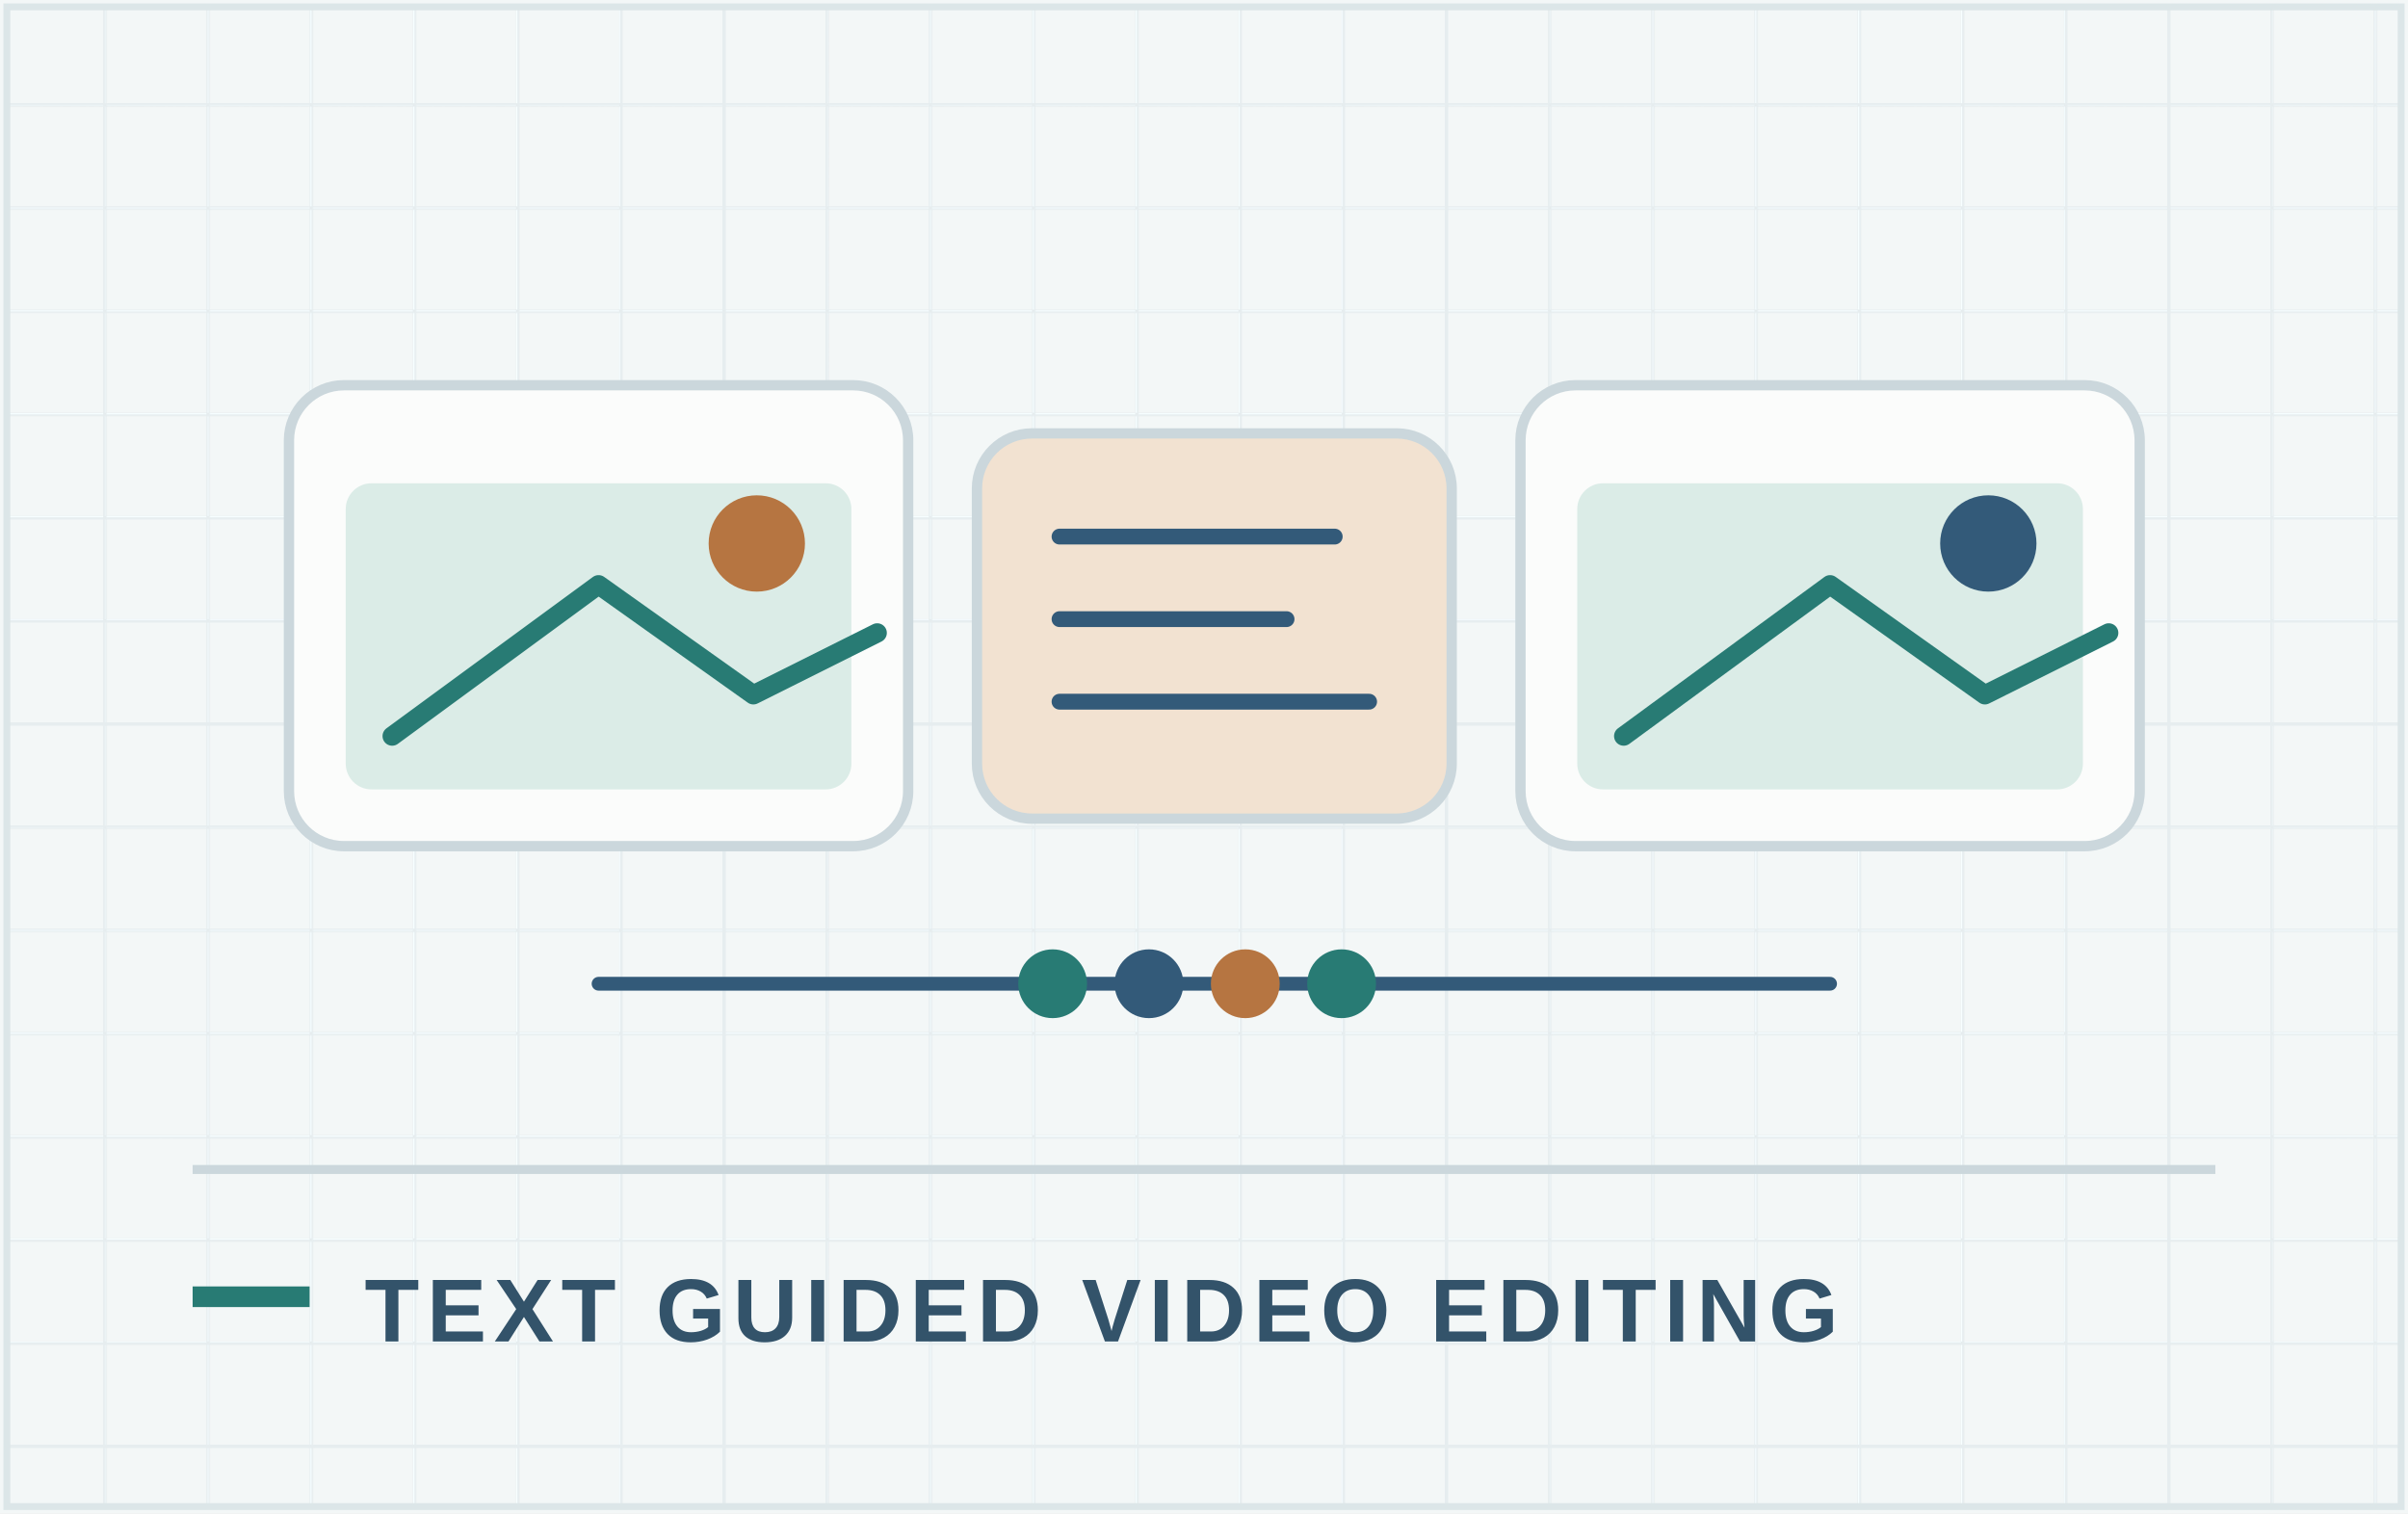
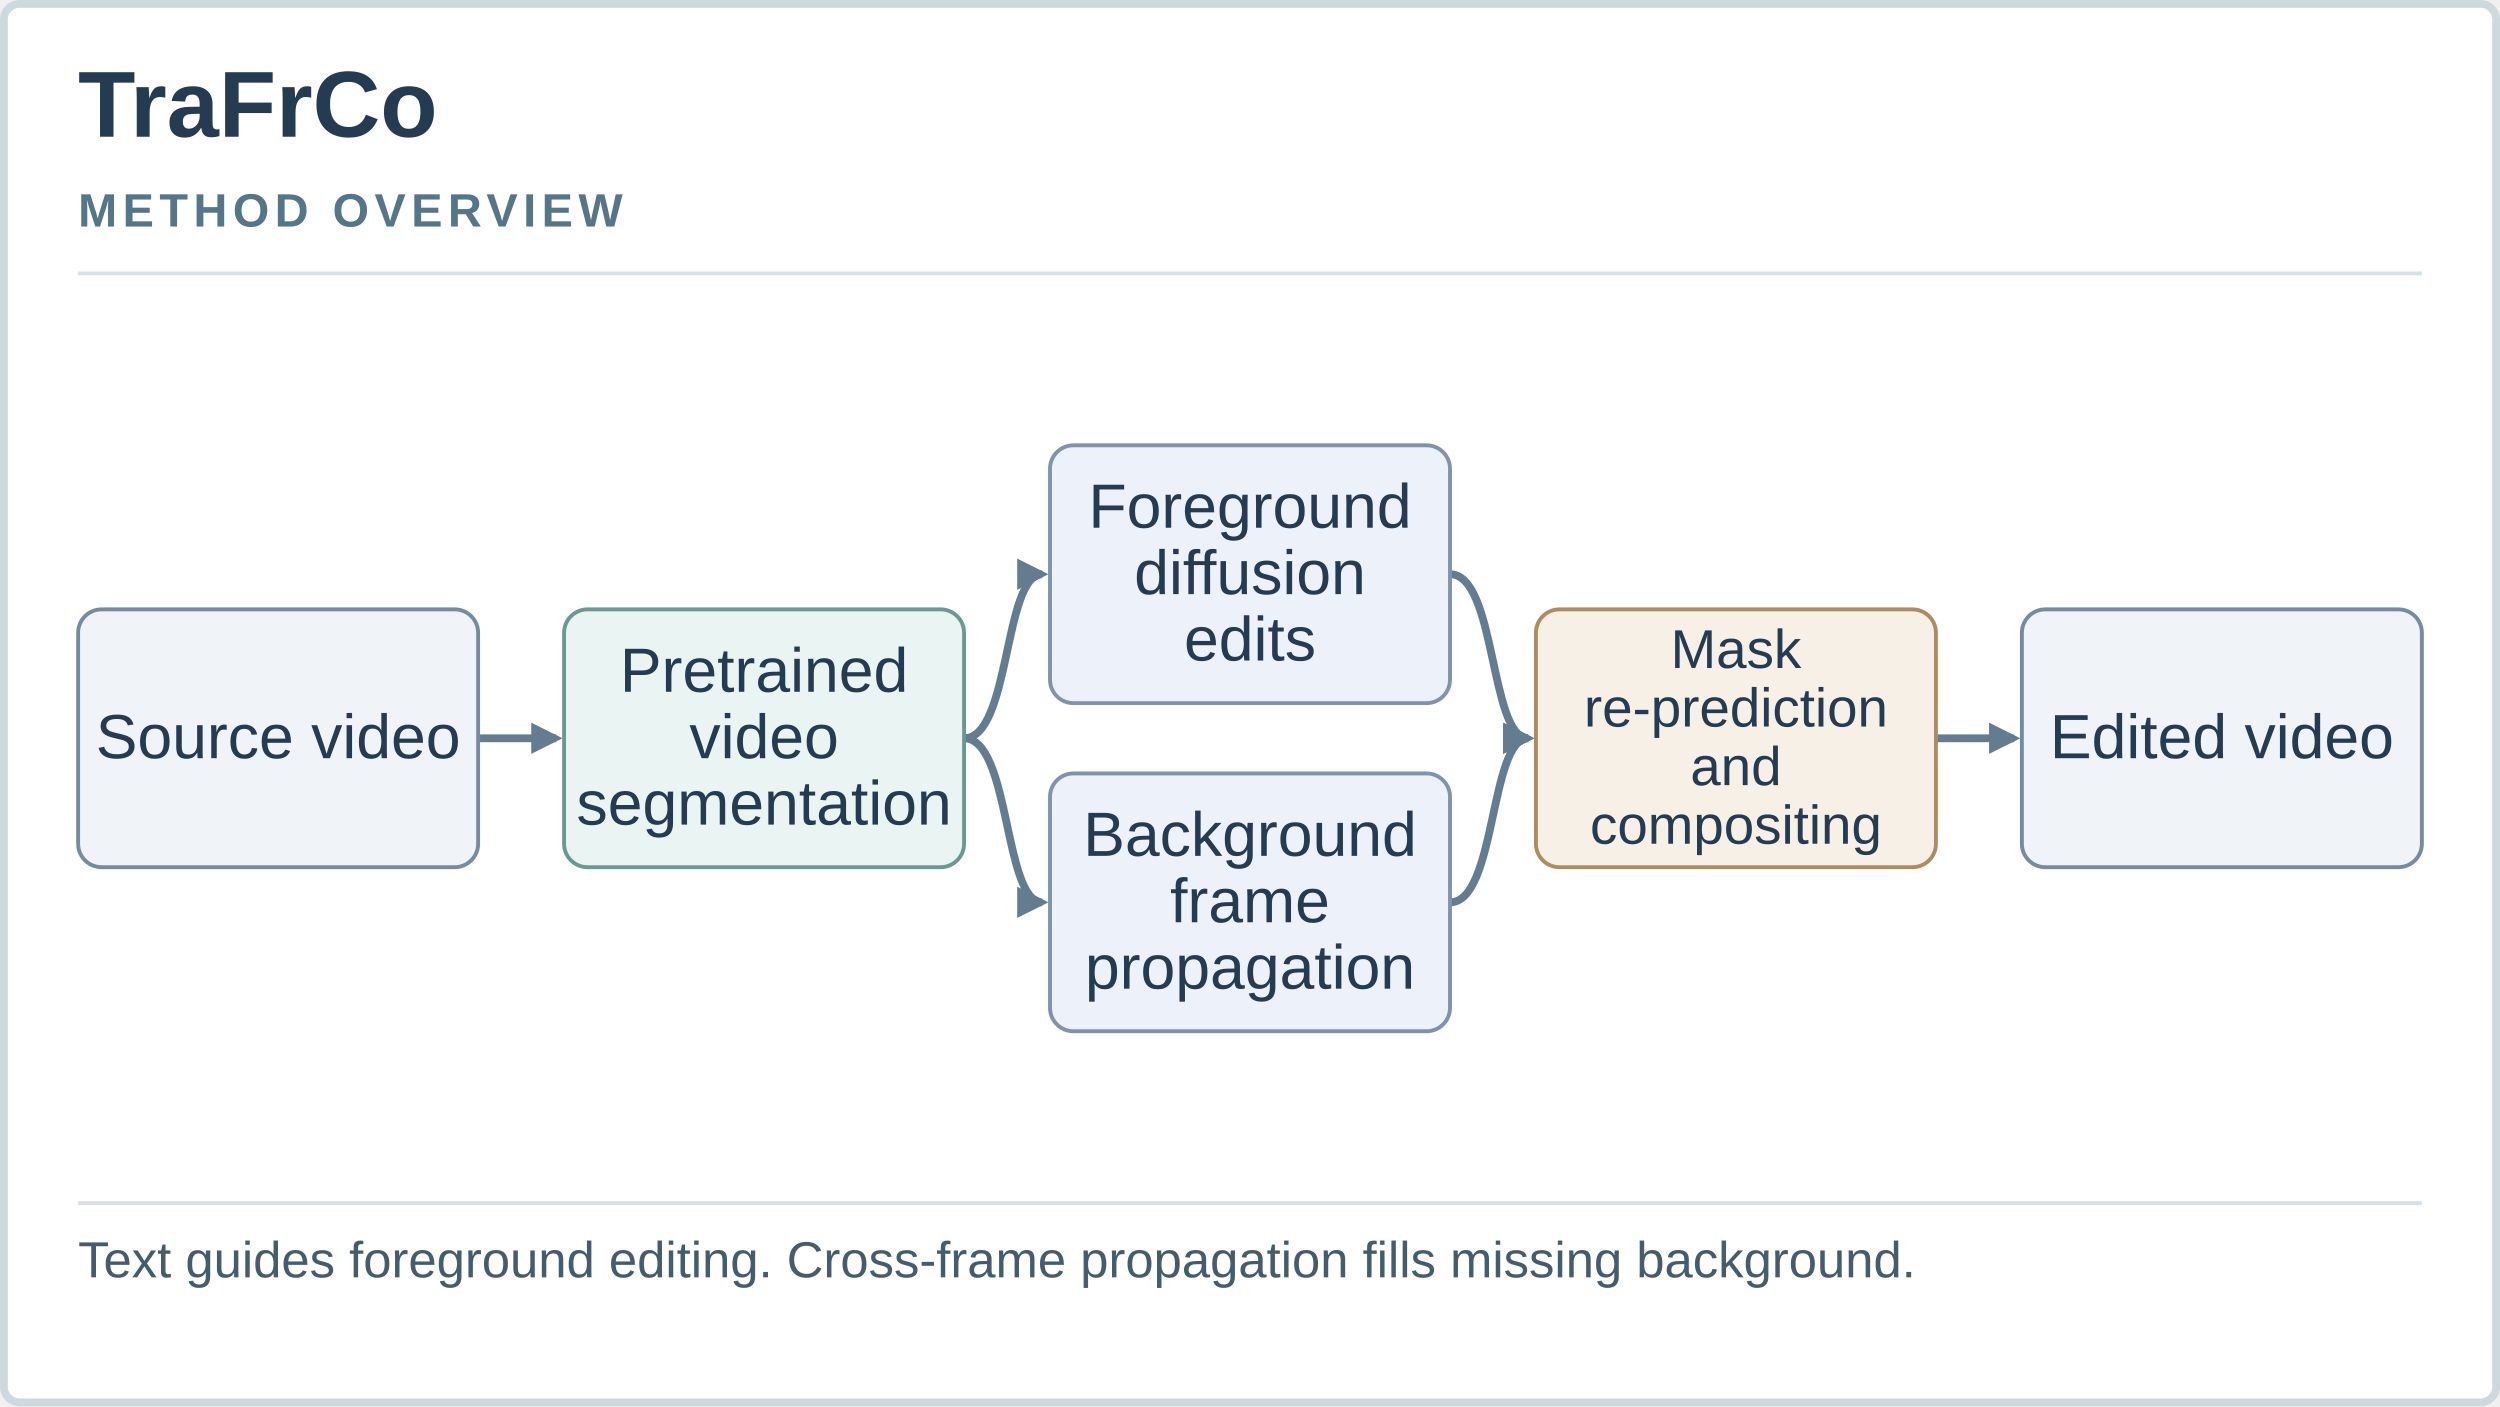
- <svg xmlns="http://www.w3.org/2000/svg" viewBox="0 0 350 220" width="350" height="220" role="img" aria-label="Text Guided Video Editing">
+ <svg xmlns="http://www.w3.org/2000/svg" viewBox="0 0 640 360" width="640" height="360" role="img" aria-labelledby="title desc">
  <defs>
-     <pattern id="grid" width="15" height="15" patternUnits="userSpaceOnUse">
-       <path d="M15 0H0V15" fill="none" stroke="#e6edef" />
-     </pattern>
+     <marker id="arrow" viewBox="0 0 10 10" refX="8" refY="5" markerWidth="4" markerHeight="4" orient="auto">
+       <path d="M0 0L10 5L0 10Z" fill="#647c90" />
+     </marker>
  </defs>
-   <rect width="350" height="220" fill="#f3f7f7" />
-   <rect x="1" y="1" width="348" height="218" fill="url(#grid)" stroke="#dce6e8" />
-   <g>
-     <g transform="translate(42 56) scale(1)">
-       <rect x="0" y="0" width="90" height="67" rx="8" fill="#fbfcfb" stroke="#cbd7dc" stroke-width="1.5" />
-       <rect x="9" y="15" width="72" height="43" rx="3" fill="#dbece7" stroke="#dbece7" stroke-width="1.5" />
-       <path d="M15 51l30.0 -22 22.5 16 18.0 -9" fill="none" stroke="#287b74" stroke-width="2.8" stroke-linecap="round" stroke-linejoin="round" />
-       <circle cx="68" cy="23" r="7" fill="#b67541" />
+   <rect x="1" y="1" width="638" height="358" rx="4" fill="#fff" stroke="#cdd8df" stroke-width="2" />
+   <g font-family="Arial, sans-serif" fill="#243b51">
+     <text x="20" y="35" font-size="24" font-weight="700">TraFrCo</text>
+     <text x="20" y="58" font-size="12" font-weight="700" letter-spacing="1.4" fill="#557589">METHOD OVERVIEW</text>
+     <path d="M20 70H620 M20 308H620" stroke="#d7e0e6" />
+     <g stroke="#647c90" stroke-width="2" fill="none">
+       <path d="M122.4 189.0 C134.3 189.0 132.5 189.0 142.4 189.0" marker-end="url(#arrow)" />
+       <path d="M246.8 189.0 C258.7 189.0 256.9 147.0 266.8 147.0" marker-end="url(#arrow)" />
+       <path d="M246.8 189.0 C258.7 189.0 256.9 231.0 266.8 231.0" marker-end="url(#arrow)" />
+       <path d="M371.2 147.0 C383.1 147.0 381.3 189.0 391.2 189.0" marker-end="url(#arrow)" />
+       <path d="M371.2 231.0 C383.1 231.0 381.3 189.0 391.2 189.0" marker-end="url(#arrow)" />
+       <path d="M495.6 189.0 C507.5 189.0 505.7 189.0 515.6 189.0" marker-end="url(#arrow)" />
    </g>
-     <g transform="translate(142 63) scale(1)">
-       <rect x="0" y="0" width="69" height="56" rx="8" fill="#f2e2d1" stroke="#cbd7dc" stroke-width="1.5" />
-       <path d="M12 15L52 15" fill="none" stroke="#335a79" stroke-width="2.3" stroke-linecap="round" stroke-linejoin="round" />
-       <path d="M12 27L45 27" fill="none" stroke="#335a79" stroke-width="2.3" stroke-linecap="round" stroke-linejoin="round" />
-       <path d="M12 39L57 39" fill="none" stroke="#335a79" stroke-width="2.3" stroke-linecap="round" stroke-linejoin="round" />
-     </g>
-     <g transform="translate(221 56) scale(1)">
-       <rect x="0" y="0" width="90" height="67" rx="8" fill="#fbfcfb" stroke="#cbd7dc" stroke-width="1.5" />
-       <rect x="9" y="15" width="72" height="43" rx="3" fill="#dbece7" stroke="#dbece7" stroke-width="1.5" />
-       <path d="M15 51l30.0 -22 22.5 16 18.0 -9" fill="none" stroke="#287b74" stroke-width="2.8" stroke-linecap="round" stroke-linejoin="round" />
-       <circle cx="68" cy="23" r="7" fill="#335a79" />
-     </g>
-     <path d="M87 143L266 143" fill="none" stroke="#335a79" stroke-width="2" stroke-linecap="round" stroke-linejoin="round" />
-     <circle cx="153" cy="143" r="5" fill="#287b74" />
-     <circle cx="167" cy="143" r="5" fill="#335a79" />
-     <circle cx="181" cy="143" r="5" fill="#b67541" />
-     <circle cx="195" cy="143" r="5" fill="#287b74" />
+     <rect x="20.0" y="156.0" width="102.4" height="66" rx="6" fill="#f0f4f8" stroke="#738ca3" />
+     <text x="71.2" y="194.1" text-anchor="middle" font-size="16">Source video</text>
+     <rect x="144.4" y="156.0" width="102.4" height="66" rx="6" fill="#eaf4f3" stroke="#6a9994" />
+     <text x="195.6" y="177.1" text-anchor="middle" font-size="16">Pretrained</text>
+     <text x="195.6" y="194.1" text-anchor="middle" font-size="16">video</text>
+     <text x="195.6" y="211.1" text-anchor="middle" font-size="16">segmentation</text>
+     <rect x="268.8" y="114.0" width="102.4" height="66" rx="6" fill="#edf1f9" stroke="#8192af" />
+     <text x="320.0" y="135.1" text-anchor="middle" font-size="16">Foreground</text>
+     <text x="320.0" y="152.1" text-anchor="middle" font-size="16">diffusion</text>
+     <text x="320.0" y="169.1" text-anchor="middle" font-size="16">edits</text>
+     <rect x="268.8" y="198.0" width="102.4" height="66" rx="6" fill="#edf1f9" stroke="#8192af" />
+     <text x="320.0" y="219.1" text-anchor="middle" font-size="16">Background</text>
+     <text x="320.0" y="236.1" text-anchor="middle" font-size="16">frame</text>
+     <text x="320.0" y="253.1" text-anchor="middle" font-size="16">propagation</text>
+     <rect x="393.2" y="156.0" width="102.4" height="66" rx="6" fill="#f7f0e6" stroke="#ad8c62" />
+     <text x="444.4" y="171.0" text-anchor="middle" font-size="14">Mask</text>
+     <text x="444.4" y="186.0" text-anchor="middle" font-size="14">re-prediction</text>
+     <text x="444.4" y="201.0" text-anchor="middle" font-size="14">and</text>
+     <text x="444.4" y="216.0" text-anchor="middle" font-size="14">compositing</text>
+     <rect x="517.6" y="156.0" width="102.4" height="66" rx="6" fill="#f0f4f8" stroke="#738ca3" />
+     <text x="568.8" y="194.1" text-anchor="middle" font-size="16">Edited video</text>
+     <text x="20" y="327" font-size="13" fill="#455c6c">Text guides foreground editing. Cross-frame propagation fills missing background.</text>
  </g>
-   <path d="M28 170H322" fill="none" stroke="#cbd7dc" stroke-width="1.3" />
-   <rect x="28" y="187" width="17" height="3" fill="#287b74" />
-   <text x="53" y="195" fill="#33536a" font-family="Arial,sans-serif" font-size="13" font-weight="700" letter-spacing="1.1">TEXT GUIDED VIDEO EDITING</text>
</svg>
